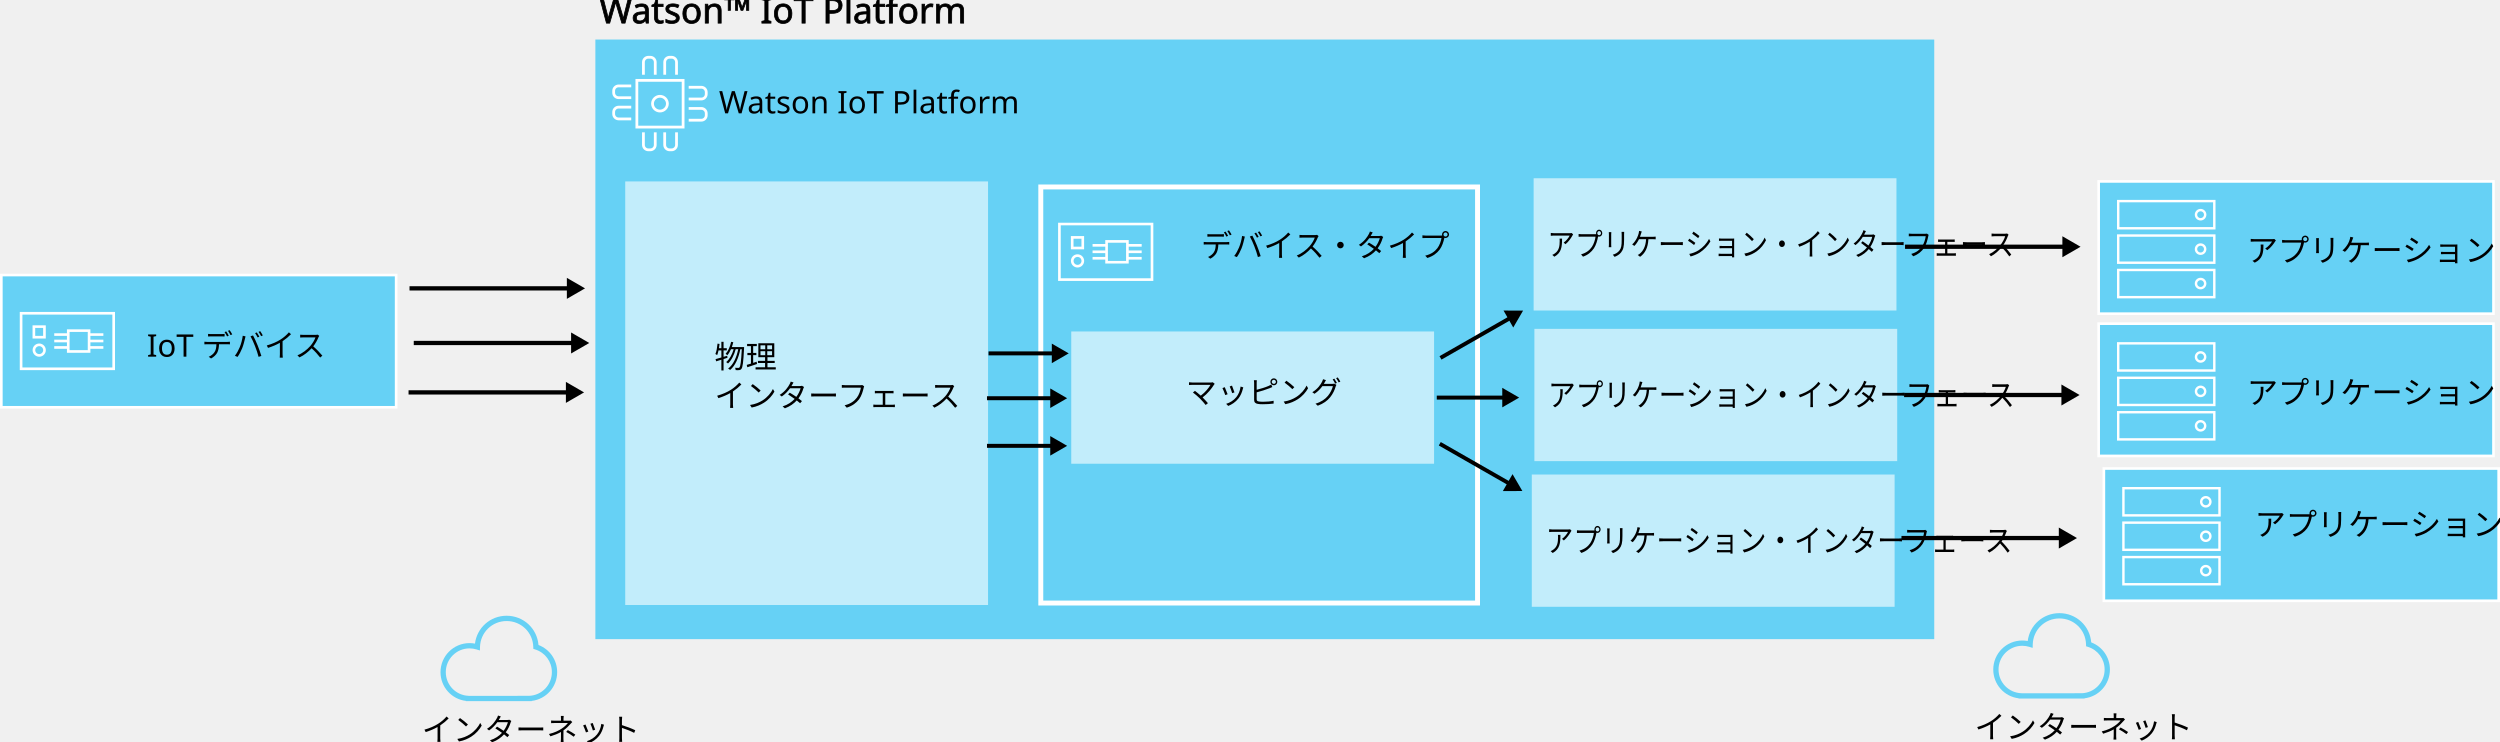
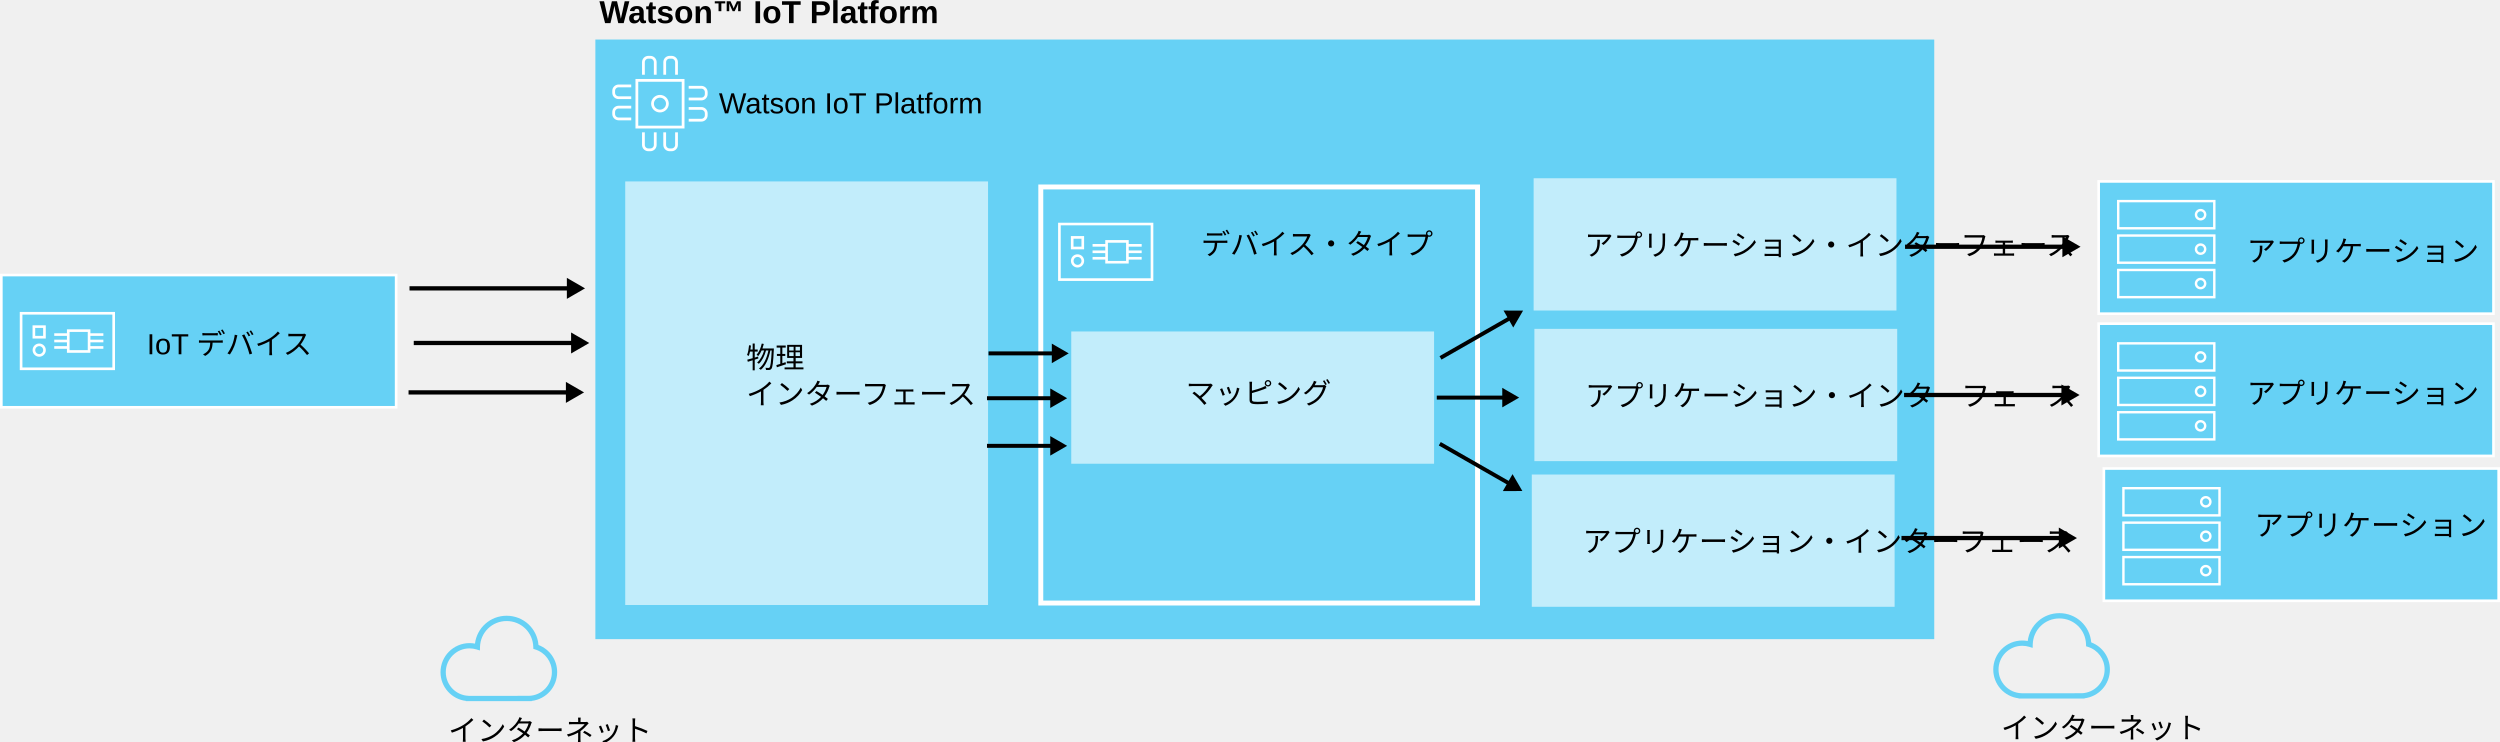
<svg xmlns="http://www.w3.org/2000/svg" id="svg4147" version="1.1" width="945.056" height="280.209" viewBox="0 0 945.056 280.209">
  <defs id="defs4151">
    <marker style="overflow:visible" id="TriangleInM-1-5" refX="0" refY="0" orient="auto">
      <path transform="scale(-0.4,-0.4)" style="fill-rule:evenodd;stroke:#000000;stroke-width:1pt" d="m 5.77,0 -8.65,5 0,-10 8.65,5 z" id="path21249-59-7" />
    </marker>
    <marker style="overflow:visible" id="TriangleOutM-3-4" refX="0" refY="0" orient="auto">
      <path transform="scale(0.4,0.4)" style="fill-rule:evenodd;stroke:#000000;stroke-width:1pt" d="m 5.77,0 -8.65,5 0,-10 8.65,5 z" id="path21258-13-6" />
    </marker>
    <marker style="overflow:visible" id="TriangleOutM-3-4-7" refX="0" refY="0" orient="auto">
      <path transform="scale(0.4,0.4)" style="fill-rule:evenodd;stroke:#000000;stroke-width:1pt" d="m 5.77,0 -8.65,5 0,-10 8.65,5 z" id="path21258-13-6-1" />
    </marker>
    <marker style="overflow:visible" id="TriangleOutM-3-4-7-3" refX="0" refY="0" orient="auto">
      <path transform="scale(0.4,0.4)" style="fill-rule:evenodd;stroke:#000000;stroke-width:1pt" d="m 5.77,0 -8.65,5 0,-10 8.65,5 z" id="path21258-13-6-1-9" />
    </marker>
    <marker style="overflow:visible" id="TriangleOutM-3-4-5" refX="0" refY="0" orient="auto">
      <path transform="scale(0.4,0.4)" style="fill-rule:evenodd;stroke:#000000;stroke-width:1pt" d="m 5.77,0 -8.65,5 0,-10 8.65,5 z" id="path21258-13-6-5" />
    </marker>
    <marker style="overflow:visible" id="TriangleOutM-3-4-5-5" refX="0" refY="0" orient="auto">
      <path transform="scale(0.4,0.4)" style="fill-rule:evenodd;stroke:#000000;stroke-width:1pt" d="m 5.77,0 -8.65,5 0,-10 8.65,5 z" id="path21258-13-6-5-0" />
    </marker>
    <marker style="overflow:visible" id="TriangleOutM-3-4-5-5-9" refX="0" refY="0" orient="auto">
      <path transform="scale(0.4,0.4)" style="fill-rule:evenodd;stroke:#000000;stroke-width:1pt" d="m 5.77,0 -8.65,5 0,-10 8.65,5 z" id="path21258-13-6-5-0-3" />
    </marker>
    <marker style="overflow:visible" id="TriangleOutM-3-4-5-5-9-6" refX="0" refY="0" orient="auto">
      <path transform="scale(0.4,0.4)" style="fill-rule:evenodd;stroke:#000000;stroke-width:1pt" d="m 5.77,0 -8.65,5 0,-10 8.65,5 z" id="path21258-13-6-5-0-3-4" />
    </marker>
    <marker style="overflow:visible" id="TriangleOutM-3-4-5-5-1" refX="0" refY="0" orient="auto">
      <path transform="scale(0.4,0.4)" style="fill-rule:evenodd;stroke:#000000;stroke-width:1pt" d="m 5.77,0 -8.65,5 0,-10 8.65,5 z" id="path21258-13-6-5-0-38" />
    </marker>
    <marker style="overflow:visible" id="TriangleOutM-3-4-5-5-9-6-1" refX="0" refY="0" orient="auto">
      <path transform="scale(0.4,0.4)" style="fill-rule:evenodd;stroke:#000000;stroke-width:1pt" d="m 5.77,0 -8.65,5 0,-10 8.65,5 z" id="path21258-13-6-5-0-3-4-4" />
    </marker>
    <marker style="overflow:visible" id="TriangleOutM-3-4-7-3-1" refX="0" refY="0" orient="auto">
      <path transform="scale(0.4,0.4)" style="fill-rule:evenodd;stroke:#000000;stroke-width:1pt" d="m 5.77,0 -8.65,5 0,-10 8.65,5 z" id="path21258-13-6-1-9-5" />
    </marker>
    <marker style="overflow:visible" id="TriangleOutM-3-4-7-6" refX="0" refY="0" orient="auto">
      <path transform="scale(0.4,0.4)" style="fill-rule:evenodd;stroke:#000000;stroke-width:1pt" d="m 5.77,0 -8.65,5 0,-10 8.65,5 z" id="path21258-13-6-1-6" />
    </marker>
    <marker style="overflow:visible" id="TriangleOutM-3-4-1" refX="0" refY="0" orient="auto">
      <path transform="scale(0.4,0.4)" style="fill-rule:evenodd;stroke:#000000;stroke-width:1pt" d="m 5.77,0 -8.65,5 0,-10 8.65,5 z" id="path21258-13-6-3" />
    </marker>
  </defs>
  <rect ry="0" rx="0" y="103.969" x="0.5" height="50" width="149.25" id="rect79371-1-6-6-9-8-7-3-5-1-2" style="fill:#66d1f5;fill-opacity:1;fill-rule:evenodd;stroke:#ffffff;stroke-width:1;stroke-miterlimit:4;stroke-dasharray:none;stroke-opacity:1" />
-   <text xml:space="preserve" style="font-style:normal;font-variant:normal;font-weight:normal;font-stretch:normal;line-height:0%;font-family:'MS UI Gothic';-inkscape-font-specification:'MS UI Gothic, Normal';text-align:start;letter-spacing:0px;word-spacing:0px;writing-mode:lr;text-anchor:start;fill:#000000;fill-opacity:1;stroke:none;font-size:11.786px;font-variant-ligatures:normal;font-variant-caps:normal;font-variant-numeric:normal;font-feature-settings:normal;" x="55.52" y="120.17" id="text18189-1">
-     <tspan id="tspan18191-0" x="55.52" y="120.17" style="font-size:11.786px;line-height:1.25;-inkscape-font-specification:'MS UI Gothic, Normal';font-family:'MS UI Gothic';font-weight:normal;font-style:normal;font-stretch:normal;font-variant:normal;text-anchor:start;text-align:start;writing-mode:lr;font-variant-ligatures:normal;font-variant-caps:normal;font-variant-numeric:normal;font-feature-settings:normal;"> </tspan>
-     <tspan x="55.52" y="134.84" id="tspan8202" style="font-size:11.786px;line-height:1.25;-inkscape-font-specification:'MS UI Gothic, Normal';font-family:'MS UI Gothic';font-weight:normal;font-style:normal;font-stretch:normal;font-variant:normal;text-anchor:start;text-align:start;writing-mode:lr;font-variant-ligatures:normal;font-variant-caps:normal;font-variant-numeric:normal;font-feature-settings:normal;">IoT デバイス</tspan>
-     <tspan x="55.52" y="148.59" id="tspan6878-8" style="font-size:11.786px;line-height:1.25;stroke:none;-inkscape-font-specification:'MS UI Gothic, Normal';font-family:'MS UI Gothic';font-weight:normal;font-style:normal;font-stretch:normal;font-variant:normal;text-anchor:start;text-align:start;writing-mode:lr;font-variant-ligatures:normal;font-variant-caps:normal;font-variant-numeric:normal;font-feature-settings:normal;"> </tspan>
-     <tspan x="55.52" y="162.34" id="tspan18193-4" style="font-size:11.786px;line-height:1.25;stroke:none;-inkscape-font-specification:'MS UI Gothic, Normal';font-family:'MS UI Gothic';font-weight:normal;font-style:normal;font-stretch:normal;font-variant:normal;text-anchor:start;text-align:start;writing-mode:lr;font-variant-ligatures:normal;font-variant-caps:normal;font-variant-numeric:normal;font-feature-settings:normal;"> </tspan>
+   <text xml:space="preserve" style="font-style:normal;font-variant:normal;font-weight:normal;font-stretch:normal;font-size:11px;line-height:125%;font-family:Arial;-inkscape-font-specification:Arial;text-align:start;letter-spacing:0px;word-spacing:0px;writing-mode:lr-tb;text-anchor:start;fill:#000000;fill-opacity:1;stroke:none" x="55.52" y="120.17" id="text18189-1">
+     <tspan id="tspan18191-0" x="55.52" y="120.17" />
+     <tspan x="55.52" y="133.92" id="tspan8202">IoT デバイス</tspan>
+     <tspan x="55.52" y="147.67" id="tspan6878-8" style="font-size:7.5px;stroke:none" />
+     <tspan x="55.52" y="161.42" id="tspan18193-4" style="font-size:7.5px;stroke:none" />
  </text>
-   <g id="g5278" transform="translate(2.973891,106.415)" style="">
+   <g id="g5278" transform="translate(2.973891,106.415)">
    <path id="path5280" d="M 40,12 35.33,12 9.67,12 5,12 5,33 9.67,33 35.34,33 40,33 40,12 Z m -9.22,8.06 5.32,0 m -5.32,2.44 5.32,0 m -5.32,2.44 5.32,0 m -18.57,-4.88 5.32,0 m -5.32,2.44 5.32,0 m -5.32,2.44 5.32,0 m -0.02,1.5 7.87,0 0,-7.87 -7.87,0 0,7.87 z m -10.98,-2.5 c 1.1,0 2,0.9 2,2 0,1.1 -0.9,2 -2,2 -1.1,0 -2,-0.9 -2,-2 0,-1.11 0.9,-2 2,-2 z m 1.98,-2.88 -4,0 0,-4 4,0 0,4 z" stroke-miterlimit="10" style="fill:none;stroke:#ffffff;stroke-miterlimit:10" />
  </g>
  <rect ry="0" rx="0" y="68.578" x="793.34" height="50" width="149.25" id="rect79371-1-6-6-9-8-7-3-5-1-2-7" style="fill:#66d1f5;fill-opacity:1;fill-rule:evenodd;stroke:#ffffff;stroke-width:1;stroke-miterlimit:4;stroke-dasharray:none;stroke-opacity:1" />
-   <text xml:space="preserve" style="font-style:normal;font-variant:normal;font-weight:normal;font-stretch:normal;line-height:0%;font-family:'MS UI Gothic';-inkscape-font-specification:'MS UI Gothic, Normal';text-align:start;letter-spacing:0px;word-spacing:0px;writing-mode:lr;text-anchor:start;fill:#000000;fill-opacity:1;stroke:none;font-size:11.786px;font-variant-ligatures:normal;font-variant-caps:normal;font-variant-numeric:normal;font-feature-settings:normal;" x="849.366" y="98.857" id="text18189-5-9">
-     <tspan x="849.366" y="98.857" id="tspan6913-6" style="font-size:11.786px;line-height:1.25;-inkscape-font-specification:'MS UI Gothic, Normal';font-family:'MS UI Gothic';font-weight:normal;font-style:normal;font-stretch:normal;font-variant:normal;text-anchor:start;text-align:start;writing-mode:lr;font-variant-ligatures:normal;font-variant-caps:normal;font-variant-numeric:normal;font-feature-settings:normal;">アプリケーション</tspan>
+   <text xml:space="preserve" style="font-style:normal;font-variant:normal;font-weight:normal;font-stretch:normal;font-size:11px;line-height:125%;font-family:Arial;-inkscape-font-specification:Arial;text-align:start;letter-spacing:0px;word-spacing:0px;writing-mode:lr-tb;text-anchor:start;fill:#000000;fill-opacity:1;stroke:none" x="849.366" y="98.857" id="text18189-5-9">
+     <tspan x="849.366" y="98.857" id="tspan6913-6">アプリケーション</tspan>
  </text>
  <g id="g5240-2-8" transform="matrix(0.09339234,0,0,0.09339234,795.5423,70.82867)" style="stroke-width:9.794;stroke-miterlimit:4;stroke-dasharray:none">
    <rect id="rect5222-4-5" height="110" width="388.9" stroke-miterlimit="10" y="55.6" x="55.6" style="fill:none;stroke:#ffffff;stroke-width:9.794;stroke-miterlimit:4;stroke-dasharray:none" />
    <rect id="rect5224-7-2" height="110" width="388.9" stroke-miterlimit="10" y="195" x="55.6" style="fill:none;stroke:#ffffff;stroke-width:9.794;stroke-miterlimit:4;stroke-dasharray:none" />
    <rect id="rect5226-6-7" height="110" width="388.9" stroke-miterlimit="10" y="334.4" x="55.6" style="fill:none;stroke:#ffffff;stroke-width:9.794;stroke-miterlimit:4;stroke-dasharray:none" />
    <circle id="circle5228-0-6" r="18.6" cy="110.6" cx="389" stroke-miterlimit="10" style="fill:none;stroke:#ffffff;stroke-width:9.794;stroke-miterlimit:4;stroke-dasharray:none" />
    <circle id="circle5230-5-6" r="18.6" cy="250" cx="389" stroke-miterlimit="10" style="fill:none;stroke:#ffffff;stroke-width:9.794;stroke-miterlimit:4;stroke-dasharray:none" />
    <circle id="circle5232-6-1" r="18.6" cy="389.4" cx="389" stroke-miterlimit="10" style="fill:none;stroke:#ffffff;stroke-width:9.794;stroke-miterlimit:4;stroke-dasharray:none" />
  </g>
  <rect ry="0" rx="0" y="122.352" x="793.34" height="50" width="149.25" id="rect79371-1-6-6-9-8-7-3-5-1-2-7-8" style="fill:#66d1f5;fill-opacity:1;fill-rule:evenodd;stroke:#ffffff;stroke-width:1;stroke-miterlimit:4;stroke-dasharray:none;stroke-opacity:1" />
-   <text xml:space="preserve" style="font-style:normal;font-variant:normal;font-weight:normal;font-stretch:normal;line-height:0%;font-family:'MS UI Gothic';-inkscape-font-specification:'MS UI Gothic, Normal';text-align:start;letter-spacing:0px;word-spacing:0px;writing-mode:lr;text-anchor:start;fill:#000000;fill-opacity:1;stroke:none;font-size:11.786px;font-variant-ligatures:normal;font-variant-caps:normal;font-variant-numeric:normal;font-feature-settings:normal;" x="849.366" y="152.631" id="text18189-5-9-9">
-     <tspan x="849.366" y="152.631" id="tspan6913-6-9" style="font-size:11.786px;line-height:1.25;-inkscape-font-specification:'MS UI Gothic, Normal';font-family:'MS UI Gothic';font-weight:normal;font-style:normal;font-stretch:normal;font-variant:normal;text-anchor:start;text-align:start;writing-mode:lr;font-variant-ligatures:normal;font-variant-caps:normal;font-variant-numeric:normal;font-feature-settings:normal;">アプリケーション</tspan>
+   <text xml:space="preserve" style="font-style:normal;font-variant:normal;font-weight:normal;font-stretch:normal;font-size:11px;line-height:125%;font-family:Arial;-inkscape-font-specification:Arial;text-align:start;letter-spacing:0px;word-spacing:0px;writing-mode:lr-tb;text-anchor:start;fill:#000000;fill-opacity:1;stroke:none" x="849.366" y="152.631" id="text18189-5-9-9">
+     <tspan x="849.366" y="152.631" id="tspan6913-6-9">アプリケーション</tspan>
  </text>
  <g id="g5240-2-8-8" transform="matrix(0.09339234,0,0,0.09339234,795.5422,124.6024)" style="stroke-width:9.794;stroke-miterlimit:4;stroke-dasharray:none">
    <rect id="rect5222-4-5-1" height="110" width="388.9" stroke-miterlimit="10" y="55.6" x="55.6" style="fill:none;stroke:#ffffff;stroke-width:9.794;stroke-miterlimit:4;stroke-dasharray:none" />
    <rect id="rect5224-7-2-6" height="110" width="388.9" stroke-miterlimit="10" y="195" x="55.6" style="fill:none;stroke:#ffffff;stroke-width:9.794;stroke-miterlimit:4;stroke-dasharray:none" />
    <rect id="rect5226-6-7-8" height="110" width="388.9" stroke-miterlimit="10" y="334.4" x="55.6" style="fill:none;stroke:#ffffff;stroke-width:9.794;stroke-miterlimit:4;stroke-dasharray:none" />
    <circle id="circle5228-0-6-3" r="18.6" cy="110.6" cx="389" stroke-miterlimit="10" style="fill:none;stroke:#ffffff;stroke-width:9.794;stroke-miterlimit:4;stroke-dasharray:none" />
    <circle id="circle5230-5-6-2" r="18.6" cy="250" cx="389" stroke-miterlimit="10" style="fill:none;stroke:#ffffff;stroke-width:9.794;stroke-miterlimit:4;stroke-dasharray:none" />
    <circle id="circle5232-6-1-2" r="18.6" cy="389.4" cx="389" stroke-miterlimit="10" style="fill:none;stroke:#ffffff;stroke-width:9.794;stroke-miterlimit:4;stroke-dasharray:none" />
  </g>
  <rect ry="0" rx="0" y="177.109" x="795.306" height="50" width="149.25" id="rect79371-1-6-6-9-8-7-3-5-1-2-7-8-6" style="fill:#66d1f5;fill-opacity:1;fill-rule:evenodd;stroke:#ffffff;stroke-width:1;stroke-miterlimit:4;stroke-dasharray:none;stroke-opacity:1" />
-   <text xml:space="preserve" style="font-style:normal;font-variant:normal;font-weight:normal;font-stretch:normal;line-height:0%;font-family:'MS UI Gothic';-inkscape-font-specification:'MS UI Gothic, Normal';text-align:start;letter-spacing:0px;word-spacing:0px;writing-mode:lr;text-anchor:start;fill:#000000;fill-opacity:1;stroke:none;font-size:11.786px;font-variant-ligatures:normal;font-variant-caps:normal;font-variant-numeric:normal;font-feature-settings:normal;" x="852.316" y="202.472" id="text18189-5-9-9-2">
-     <tspan x="852.316" y="202.472" id="tspan6913-6-9-9" style="font-size:11.786px;line-height:1.25;-inkscape-font-specification:'MS UI Gothic, Normal';font-family:'MS UI Gothic';font-weight:normal;font-style:normal;font-stretch:normal;font-variant:normal;text-anchor:start;text-align:start;writing-mode:lr;font-variant-ligatures:normal;font-variant-caps:normal;font-variant-numeric:normal;font-feature-settings:normal;">アプリケーション</tspan>
+   <text xml:space="preserve" style="font-style:normal;font-variant:normal;font-weight:normal;font-stretch:normal;font-size:11px;line-height:125%;font-family:Arial;-inkscape-font-specification:Arial;text-align:start;letter-spacing:0px;word-spacing:0px;writing-mode:lr-tb;text-anchor:start;fill:#000000;fill-opacity:1;stroke:none" x="852.316" y="202.472" id="text18189-5-9-9-2">
+     <tspan x="852.316" y="202.472" id="tspan6913-6-9-9">アプリケーション</tspan>
  </text>
  <g id="g5240-2-8-8-7" transform="matrix(0.09339234,0,0,0.09339234,797.5087,179.3593)" style="stroke-width:9.794;stroke-miterlimit:4;stroke-dasharray:none">
    <rect id="rect5222-4-5-1-1" height="110" width="388.9" stroke-miterlimit="10" y="55.6" x="55.6" style="fill:none;stroke:#ffffff;stroke-width:9.794;stroke-miterlimit:4;stroke-dasharray:none" />
    <rect id="rect5224-7-2-6-2" height="110" width="388.9" stroke-miterlimit="10" y="195" x="55.6" style="fill:none;stroke:#ffffff;stroke-width:9.794;stroke-miterlimit:4;stroke-dasharray:none" />
    <rect id="rect5226-6-7-8-5" height="110" width="388.9" stroke-miterlimit="10" y="334.4" x="55.6" style="fill:none;stroke:#ffffff;stroke-width:9.794;stroke-miterlimit:4;stroke-dasharray:none" />
    <circle id="circle5228-0-6-3-0" r="18.6" cy="110.6" cx="389" stroke-miterlimit="10" style="fill:none;stroke:#ffffff;stroke-width:9.794;stroke-miterlimit:4;stroke-dasharray:none" />
    <circle id="circle5230-5-6-2-8" r="18.6" cy="250" cx="389" stroke-miterlimit="10" style="fill:none;stroke:#ffffff;stroke-width:9.794;stroke-miterlimit:4;stroke-dasharray:none" />
    <circle id="circle5232-6-1-2-3" r="18.6" cy="389.4" cx="389" stroke-miterlimit="10" style="fill:none;stroke:#ffffff;stroke-width:9.794;stroke-miterlimit:4;stroke-dasharray:none" />
  </g>
  <rect ry="0" rx="0" y="14.945" x="225.061" height="226.665" width="506.129" id="rect79371-1-6-6-9-8-7-3-5-1-8-2-9" style="fill:#66d1f5;fill-opacity:1;fill-rule:evenodd;stroke:none" />
-   <text style="font-style:normal;font-variant:normal;font-weight:normal;font-stretch:normal;font-size:11.786px;line-height:0%;font-family:'MS UI Gothic';-inkscape-font-specification:'MS UI Gothic, Normal';text-align:start;writing-mode:lr;text-anchor:start;fill:#000000;fill-opacity:1;font-variant-ligatures:normal;font-variant-caps:normal;font-variant-numeric:normal;font-feature-settings:normal;" id="text44191" font-size="11" x="271.767" y="42.852">Watson IoT Platform</text>
+   <text style="font-style:normal;font-variant:normal;font-weight:normal;font-stretch:normal;font-size:11px;line-height:125%;font-family:Arial;-inkscape-font-specification:Arial;text-align:start;writing-mode:lr-tb;text-anchor:start;fill:#000000;fill-opacity:1" id="text44191" font-size="11" x="271.767" y="42.852">Watson IoT Platform</text>
  <rect ry="0" rx="0" y="67.384" x="579.75" height="50" width="137.153" id="rect79371-1-6-6-9-8-7-3-5-2-2" style="fill:#c2edfb;fill-opacity:1;fill-rule:evenodd;stroke:none" />
-   <text id="text44235-7" y="91.01" x="620.94" style="font-style:normal;font-variant:normal;font-weight:normal;font-stretch:normal;font-size:11.102px;line-height:0%;font-family:'MS UI Gothic';-inkscape-font-specification:'MS UI Gothic, Normal';font-variant-ligatures:normal;font-variant-caps:normal;font-variant-numeric:normal;font-feature-settings:normal;text-align:start;letter-spacing:0px;word-spacing:0px;writing-mode:lr-tb;text-anchor:start;fill:#000000;fill-opacity:1;stroke:none;stroke-width:0.942" xml:space="preserve" transform="scale(0.9420087,1.061561)">
-     <tspan y="91.01" x="620.94" id="tspan4781" style="font-style:normal;font-variant:normal;font-weight:normal;font-stretch:normal;font-size:11.102px;line-height:1.25;font-family:'MS UI Gothic';-inkscape-font-specification:'MS UI Gothic, Normal';font-variant-ligatures:normal;font-variant-caps:normal;font-variant-numeric:normal;font-feature-settings:normal;text-align:start;writing-mode:lr-tb;text-anchor:start;stroke-width:0.942">アプリケーション・インターフェース</tspan>
+   <text id="text44235-7" y="96.613" x="598.943" style="font-style:normal;font-variant:normal;font-weight:normal;font-stretch:normal;font-size:11px;line-height:125%;font-family:Arial;-inkscape-font-specification:Arial;text-align:start;letter-spacing:0px;word-spacing:0px;writing-mode:lr-tb;text-anchor:start;fill:#000000;fill-opacity:1;stroke:none" xml:space="preserve">
+     <tspan y="96.613" x="598.943" id="tspan4781">アプリケーション・インターフェース</tspan>
  </text>
-   <text xml:space="preserve" style="font-style:normal;font-variant:normal;font-weight:normal;font-stretch:normal;line-height:0%;font-family:'MS UI Gothic';-inkscape-font-specification:'MS UI Gothic, Normal';text-align:start;letter-spacing:0px;word-spacing:0px;writing-mode:lr;text-anchor:start;fill:#000000;fill-opacity:1;stroke:#000000;font-size:13.333px;font-variant-ligatures:normal;font-variant-caps:normal;font-variant-numeric:normal;font-feature-settings:normal;stroke-opacity:1;stroke-width:0.3;stroke-miterlimit:4;stroke-dasharray:none" x="226.587" y="8.736" id="text266398">
-     <tspan id="tspan266400" x="226.587" y="8.736" style="font-size:13.333px;line-height:1.25;-inkscape-font-specification:'MS UI Gothic, Normal';font-family:'MS UI Gothic';font-weight:normal;font-style:normal;font-stretch:normal;font-variant:normal;text-anchor:start;text-align:start;writing-mode:lr;font-variant-ligatures:normal;font-variant-caps:normal;font-variant-numeric:normal;font-feature-settings:normal;stroke:#000000;stroke-opacity:1;stroke-width:0.3;stroke-miterlimit:4;stroke-dasharray:none">Watson™ IoT Platform</tspan>
-     <tspan x="226.587" y="23.736" id="tspan266402" style="font-size:13.333px;line-height:1.25;-inkscape-font-specification:'MS UI Gothic, Normal';font-family:'MS UI Gothic';font-weight:normal;font-style:normal;font-stretch:normal;font-variant:normal;text-anchor:start;text-align:start;writing-mode:lr;font-variant-ligatures:normal;font-variant-caps:normal;font-variant-numeric:normal;font-feature-settings:normal;stroke:#000000;stroke-opacity:1;stroke-width:0.3;stroke-miterlimit:4;stroke-dasharray:none"> </tspan>
+   <text xml:space="preserve" style="font-style:normal;font-variant:normal;font-weight:bold;font-stretch:normal;font-size:12px;line-height:125%;font-family:Arial;-inkscape-font-specification:'Arial Bold';text-align:start;letter-spacing:0px;word-spacing:0px;writing-mode:lr-tb;text-anchor:start;fill:#000000;fill-opacity:1;stroke:none" x="226.587" y="8.736" id="text266398">
+     <tspan id="tspan266400" x="226.587" y="8.736">Watson™ IoT Platform</tspan>
+     <tspan x="226.587" y="23.736" id="tspan266402" />
  </text>
  <rect ry="0" rx="0" y="68.584" x="236.348" height="160.119" width="137.153" id="rect79371-1-6-6-9-8-7-3-5-2-2-3" style="fill:#c2edfb;fill-opacity:1;fill-rule:evenodd;stroke:none" />
-   <g id="Page-1_1_" transform="translate(226.9787,16.64082)" style="">
-     <g transform="translate(-278,-377)" id="Artboard-1-Longer_1_" style="">
-       <g transform="translate(279,378)" id="Page-1_2_" style="">
-         <g id="IOt-Icon" style="">
+   <g id="Page-1_1_" transform="translate(226.9787,16.64082)">
+     <g transform="translate(-278,-377)" id="Artboard-1-Longer_1_">
+       <g transform="translate(279,378)" id="Page-1_2_">
+         <g id="IOt-Icon">
          <path d="m 30.25,30.4 -17.48,0 0,-17.66 17.48,0 0,17.66 z" id="Stroke-1_1_" style="fill:none;stroke:#ffffff;stroke-width:1.05" />
-           <g id="Group-20" style="">
+           <g id="Group-20">
            <path d="m 24.31,21.55 c 0,-1.54 -1.26,-2.79 -2.81,-2.79 -1.55,0 -2.81,1.25 -2.81,2.79 0,1.54 1.26,2.79 2.81,2.79 1.55,-0.01 2.81,-1.25 2.81,-2.79 l 0,0 z" id="Stroke-2" style="fill:none;stroke:#ffffff;stroke-width:1.05;stroke-linecap:round;stroke-linejoin:round" />
            <path d="m 10.64,19.29 -4.77,0 C 4.84,19.29 4,18.46 4,17.43 L 4,16.7 c 0,-1.03 0.84,-1.86 1.87,-1.86 l 4.77,0" id="Stroke-4" style="fill:none;stroke:#ffffff;stroke-width:1.05;stroke-linejoin:round" />
            <path d="m 10.64,27.31 -4.77,0 C 4.84,27.31 4,26.47 4,25.45 l 0,-0.73 c 0,-1.03 0.84,-1.86 1.87,-1.86 l 4.77,0" id="Stroke-6" style="fill:none;stroke:#ffffff;stroke-width:1.05;stroke-linejoin:round" />
            <path d="m 32.36,23.35 4.77,0 c 1.03,0 1.87,0.83 1.87,1.86 l 0,0.73 c 0,1.03 -0.84,1.86 -1.87,1.86 l -4.77,0" id="Stroke-8" style="fill:none;stroke:#ffffff;stroke-width:1.05;stroke-linejoin:round" />
            <path d="m 32.36,15.34 4.77,0 c 1.03,0 1.87,0.83 1.87,1.86 l 0,0.73 c 0,1.03 -0.84,1.86 -1.87,1.86 l -4.77,0" id="Stroke-10" style="fill:none;stroke:#ffffff;stroke-width:1.05;stroke-linejoin:round" />
            <path d="m 19.72,32.39 0,4.75 c 0,1.03 -0.84,1.86 -1.87,1.86 l -0.73,0 c -1.03,0 -1.87,-0.83 -1.87,-1.86 l 0,-4.75" id="Stroke-12" style="fill:none;stroke:#ffffff;stroke-width:1.05;stroke-linejoin:round" />
            <path d="m 27.76,32.39 0,4.75 c 0,1.03 -0.84,1.86 -1.87,1.86 l -0.73,0 c -1.03,0 -1.87,-0.83 -1.87,-1.86 l 0,-4.75" id="Stroke-14" style="fill:none;stroke:#ffffff;stroke-width:1.05;stroke-linejoin:round" />
            <path d="m 23.3,10.61 0,-4.75 C 23.3,4.83 24.13,4 25.16,4 l 0.73,0 c 1.03,0 1.87,0.83 1.87,1.86 l 0,4.75" id="Stroke-16" style="fill:none;stroke:#ffffff;stroke-width:1.05;stroke-linejoin:round" />
            <path d="m 15.25,10.61 0,-4.75 C 15.25,4.83 16.09,4 17.12,4 l 0.73,0 c 1.03,0 1.87,0.83 1.87,1.86 l 0,4.75" id="Stroke-18" style="fill:none;stroke:#ffffff;stroke-width:1.05;stroke-linejoin:round" />
          </g>
        </g>
      </g>
    </g>
  </g>
-   <text id="text44235-7-0" y="139.108" x="270.087" style="font-style:normal;font-variant:normal;font-weight:normal;font-stretch:normal;font-size:11.786px;line-height:0%;font-family:'MS UI Gothic';-inkscape-font-specification:'MS UI Gothic, Normal';font-variant-ligatures:normal;font-variant-caps:normal;font-variant-numeric:normal;font-feature-settings:normal;text-align:start;letter-spacing:0px;word-spacing:0px;writing-mode:lr-tb;text-anchor:start;fill:#000000;fill-opacity:1;stroke:none" xml:space="preserve">
-     <tspan y="139.108" x="270.087" id="tspan6445-3-0" style="font-style:normal;font-variant:normal;font-weight:normal;font-stretch:normal;font-size:11.786px;line-height:1.25;font-family:'MS UI Gothic';-inkscape-font-specification:'MS UI Gothic, Normal';font-variant-ligatures:normal;font-variant-caps:normal;font-variant-numeric:normal;font-feature-settings:normal;text-align:start;writing-mode:lr-tb;text-anchor:start">物理</tspan>
-     <tspan y="153.84" x="270.087" id="tspan6198" style="font-style:normal;font-variant:normal;font-weight:normal;font-stretch:normal;font-size:11.786px;line-height:1.25;font-family:'MS UI Gothic';-inkscape-font-specification:'MS UI Gothic, Normal';font-variant-ligatures:normal;font-variant-caps:normal;font-variant-numeric:normal;font-feature-settings:normal;text-align:start;writing-mode:lr-tb;text-anchor:start">インターフェース</tspan>
+   <text id="text44235-7-0" y="139.108" x="282.087" style="font-style:normal;font-variant:normal;font-weight:normal;font-stretch:normal;font-size:11px;line-height:125%;font-family:Arial;-inkscape-font-specification:Arial;text-align:start;letter-spacing:0px;word-spacing:0px;writing-mode:lr-tb;text-anchor:start;fill:#000000;fill-opacity:1;stroke:none" xml:space="preserve">
+     <tspan y="139.108" x="282.087" id="tspan6445-3-0">物理</tspan>
+     <tspan y="152.858" x="282.087" id="tspan6198">インターフェース</tspan>
  </text>
  <rect ry="0" rx="0" y="124.318" x="580.033" height="50" width="137.153" id="rect79371-1-6-6-9-8-7-3-5-2-2-5" style="fill:#c2edfb;fill-opacity:1;fill-rule:evenodd;stroke:none" />
-   <text id="text44235-7-4" y="144.643" x="621.207" style="font-style:normal;font-variant:normal;font-weight:normal;font-stretch:normal;font-size:11.102px;line-height:0%;font-family:'MS UI Gothic';-inkscape-font-specification:'MS UI Gothic, Normal';font-variant-ligatures:normal;font-variant-caps:normal;font-variant-numeric:normal;font-feature-settings:normal;text-align:start;letter-spacing:0px;word-spacing:0px;writing-mode:lr-tb;text-anchor:start;fill:#000000;fill-opacity:1;stroke:none;stroke-width:0.942" xml:space="preserve" transform="scale(0.9420087,1.061561)">
-     <tspan y="144.643" x="621.207" id="tspan4781-9" style="font-style:normal;font-variant:normal;font-weight:normal;font-stretch:normal;font-size:11.102px;line-height:1.25;font-family:'MS UI Gothic';-inkscape-font-specification:'MS UI Gothic, Normal';font-variant-ligatures:normal;font-variant-caps:normal;font-variant-numeric:normal;font-feature-settings:normal;text-align:start;writing-mode:lr-tb;text-anchor:start;stroke-width:0.942">アプリケーション・インターフェース</tspan>
+   <text id="text44235-7-4" y="153.548" x="599.226" style="font-style:normal;font-variant:normal;font-weight:normal;font-stretch:normal;font-size:11px;line-height:125%;font-family:Arial;-inkscape-font-specification:Arial;text-align:start;letter-spacing:0px;word-spacing:0px;writing-mode:lr-tb;text-anchor:start;fill:#000000;fill-opacity:1;stroke:none" xml:space="preserve">
+     <tspan y="153.548" x="599.226" id="tspan4781-9">アプリケーション・インターフェース</tspan>
  </text>
  <rect ry="0" rx="0" y="179.378" x="579.05" height="50" width="137.153" id="rect79371-1-6-6-9-8-7-3-5-2-2-7" style="fill:#c2edfb;fill-opacity:1;fill-rule:evenodd;stroke:none" />
-   <text id="text44235-7-7" y="196.51" x="620.281" style="font-style:normal;font-variant:normal;font-weight:normal;font-stretch:normal;font-size:11.102px;line-height:0%;font-family:'MS UI Gothic';-inkscape-font-specification:'MS UI Gothic, Normal';font-variant-ligatures:normal;font-variant-caps:normal;font-variant-numeric:normal;font-feature-settings:normal;text-align:start;letter-spacing:0px;word-spacing:0px;writing-mode:lr-tb;text-anchor:start;fill:#000000;fill-opacity:1;stroke:none;stroke-width:0.942" xml:space="preserve" transform="scale(0.9420087,1.061561)">
-     <tspan y="196.51" x="620.281" id="tspan4781-98" style="font-style:normal;font-variant:normal;font-weight:normal;font-stretch:normal;font-size:11.102px;line-height:1.25;font-family:'MS UI Gothic';-inkscape-font-specification:'MS UI Gothic, Normal';font-variant-ligatures:normal;font-variant-caps:normal;font-variant-numeric:normal;font-feature-settings:normal;text-align:start;writing-mode:lr-tb;text-anchor:start;stroke-width:0.942">アプリケーション・インターフェース</tspan>
+   <text id="text44235-7-7" y="208.607" x="598.243" style="font-style:normal;font-variant:normal;font-weight:normal;font-stretch:normal;font-size:11px;line-height:125%;font-family:Arial;-inkscape-font-specification:Arial;text-align:start;letter-spacing:0px;word-spacing:0px;writing-mode:lr-tb;text-anchor:start;fill:#000000;fill-opacity:1;stroke:none" xml:space="preserve">
+     <tspan y="208.607" x="598.243" id="tspan4781-98">アプリケーション・インターフェース</tspan>
  </text>
  <rect ry="0" rx="0" y="70.675" x="393.441" height="157.287" width="165.099" id="rect79371-1-6-6-9-8-7-3-5-1-2-6" style="fill:#66d1f5;fill-opacity:1;fill-rule:evenodd;stroke:#ffffff;stroke-width:1.865;stroke-miterlimit:4;stroke-dasharray:none;stroke-opacity:1" />
-   <text xml:space="preserve" style="font-style:normal;font-variant:normal;font-weight:normal;font-stretch:normal;line-height:0%;font-family:'MS UI Gothic';-inkscape-font-specification:'MS UI Gothic, Normal';text-align:start;letter-spacing:0px;word-spacing:0px;writing-mode:lr;text-anchor:start;fill:#000000;fill-opacity:1;stroke:none;font-size:11.786px;font-variant-ligatures:normal;font-variant-caps:normal;font-variant-numeric:normal;font-feature-settings:normal;" x="454.029" y="82.443" id="text18189-1-0">
-     <tspan id="tspan18191-0-0" x="454.029" y="82.443" style="font-size:11.786px;line-height:1.25;-inkscape-font-specification:'MS UI Gothic, Normal';font-family:'MS UI Gothic';font-weight:normal;font-style:normal;font-stretch:normal;font-variant:normal;text-anchor:start;text-align:start;writing-mode:lr;font-variant-ligatures:normal;font-variant-caps:normal;font-variant-numeric:normal;font-feature-settings:normal;"> </tspan>
-     <tspan x="454.029" y="97.113" id="tspan8202-5" style="font-size:11.786px;line-height:1.25;-inkscape-font-specification:'MS UI Gothic, Normal';font-family:'MS UI Gothic';font-weight:normal;font-style:normal;font-stretch:normal;font-variant:normal;text-anchor:start;text-align:start;writing-mode:lr;font-variant-ligatures:normal;font-variant-caps:normal;font-variant-numeric:normal;font-feature-settings:normal;">デバイス・タイプ  </tspan>
-     <tspan x="454.029" y="110.863" id="tspan6878-8-8" style="font-size:11.786px;line-height:1.25;stroke:none;-inkscape-font-specification:'MS UI Gothic, Normal';font-family:'MS UI Gothic';font-weight:normal;font-style:normal;font-stretch:normal;font-variant:normal;text-anchor:start;text-align:start;writing-mode:lr;font-variant-ligatures:normal;font-variant-caps:normal;font-variant-numeric:normal;font-feature-settings:normal;"> </tspan>
-     <tspan x="454.029" y="124.613" id="tspan18193-4-8" style="font-size:11.786px;line-height:1.25;stroke:none;-inkscape-font-specification:'MS UI Gothic, Normal';font-family:'MS UI Gothic';font-weight:normal;font-style:normal;font-stretch:normal;font-variant:normal;text-anchor:start;text-align:start;writing-mode:lr;font-variant-ligatures:normal;font-variant-caps:normal;font-variant-numeric:normal;font-feature-settings:normal;"> </tspan>
+   <text xml:space="preserve" style="font-style:normal;font-variant:normal;font-weight:normal;font-stretch:normal;font-size:11px;line-height:125%;font-family:Arial;-inkscape-font-specification:Arial;text-align:start;letter-spacing:0px;word-spacing:0px;writing-mode:lr-tb;text-anchor:start;fill:#000000;fill-opacity:1;stroke:none" x="454.029" y="82.443" id="text18189-1-0">
+     <tspan id="tspan18191-0-0" x="454.029" y="82.443" />
+     <tspan x="454.029" y="96.193" id="tspan8202-5">デバイス・タイプ
+   </tspan>
+     <tspan x="454.029" y="109.943" id="tspan6878-8-8" style="font-size:7.5px;stroke:none" />
+     <tspan x="454.029" y="123.693" id="tspan18193-4-8" style="font-size:7.5px;stroke:none" />
  </text>
-   <g id="g5278-5" transform="translate(395.4826,72.68784)" style="">
+   <g id="g5278-5" transform="translate(395.4826,72.68784)">
    <path id="path5280-9" d="M 40,12 35.33,12 9.67,12 5,12 5,33 9.67,33 35.34,33 40,33 40,12 Z m -9.22,8.06 5.32,0 m -5.32,2.44 5.32,0 m -5.32,2.44 5.32,0 m -18.57,-4.88 5.32,0 m -5.32,2.44 5.32,0 m -5.32,2.44 5.32,0 m -0.02,1.5 7.87,0 0,-7.87 -7.87,0 0,7.87 z m -10.98,-2.5 c 1.1,0 2,0.9 2,2 0,1.1 -0.9,2 -2,2 -1.1,0 -2,-0.9 -2,-2 0,-1.11 0.9,-2 2,-2 z m 1.98,-2.88 -4,0 0,-4 4,0 0,4 z" stroke-miterlimit="10" style="fill:none;stroke:#ffffff;stroke-miterlimit:10" />
  </g>
  <rect ry="0" rx="0" y="125.301" x="404.956" height="50" width="137.153" id="rect79371-1-6-6-9-8-7-3-5-2-2-5-0" style="fill:#c2edfb;fill-opacity:1;fill-rule:evenodd;stroke:none" />
-   <text id="text44235-7-4-0" y="152.564" x="448.249" style="font-style:normal;font-variant:normal;font-weight:normal;font-stretch:normal;line-height:0%;font-family:'MS UI Gothic';-inkscape-font-specification:'MS UI Gothic, Normal';text-align:start;letter-spacing:0px;word-spacing:0px;writing-mode:lr;text-anchor:start;fill:#000000;fill-opacity:1;stroke:none;font-size:11.786px;font-variant-ligatures:normal;font-variant-caps:normal;font-variant-numeric:normal;font-feature-settings:normal;" xml:space="preserve">
-     <tspan y="152.564" x="448.249" id="tspan4781-9-1" style="font-size:11.786px;line-height:1.25;-inkscape-font-specification:'MS UI Gothic, Normal';font-family:'MS UI Gothic';font-weight:normal;font-style:normal;font-stretch:normal;font-variant:normal;text-anchor:start;text-align:start;writing-mode:lr;font-variant-ligatures:normal;font-variant-caps:normal;font-variant-numeric:normal;font-feature-settings:normal;">マッピング</tspan>
+   <text id="text44235-7-4-0" y="152.564" x="448.249" style="font-style:normal;font-variant:normal;font-weight:normal;font-stretch:normal;font-size:11px;line-height:125%;font-family:Arial;-inkscape-font-specification:Arial;text-align:start;letter-spacing:0px;word-spacing:0px;writing-mode:lr-tb;text-anchor:start;fill:#000000;fill-opacity:1;stroke:none" xml:space="preserve">
+     <tspan y="152.564" x="448.249" id="tspan4781-9-1">マッピング</tspan>
  </text>
-   <text y="280.08" x="159.438" font-size="11" id="text66184" style="font-style:normal;font-variant:normal;font-weight:normal;font-stretch:normal;font-size:11.786px;line-height:0%;font-family:'MS UI Gothic';-inkscape-font-specification:'MS UI Gothic, Normal';font-variant-ligatures:normal;font-variant-caps:normal;font-variant-numeric:normal;font-feature-settings:normal;text-align:start;writing-mode:lr-tb;text-anchor:start;fill:#000000;fill-opacity:1">インターネット</text>
+   <text y="280.08" x="169.438" font-size="11" id="text66184" style="font-style:normal;font-variant:normal;font-weight:normal;font-stretch:normal;font-size:11px;line-height:125%;font-family:Arial;-inkscape-font-specification:Arial;text-align:start;writing-mode:lr-tb;text-anchor:start;fill:#000000;fill-opacity:1">インターネット</text>
  <path id="path13593" d="m 200.019,265.049 -23.895,0 0,-0.088 c -5.456,-0.671 -9.602,-5.278 -9.602,-10.884 0,-6.049 4.921,-10.971 10.971,-10.971 0.693,0 1.38,0.064 2.054,0.192 0.752,-5.997 5.797,-10.532 11.979,-10.532 6.361,0 11.518,4.802 12.033,11.056 4.252,1.613 7.063,5.65 7.063,10.255 0,5.605 -4.146,10.213 -9.602,10.884 l 0,0.077 -1.001,0.011 z m -22.581,-2 22.544,-0.01 c 4.844,-0.176 8.638,-4.112 8.638,-8.962 0,-3.959 -2.54,-7.404 -6.32,-8.573 l -0.686,-0.212 -0.019,-0.717 c -0.144,-5.5 -4.568,-9.809 -10.071,-9.809 -5.505,0 -9.929,4.311 -10.072,9.813 l -0.034,1.321 -1.262,-0.393 c -0.858,-0.267 -1.754,-0.402 -2.665,-0.402 -4.946,0 -8.971,4.024 -8.971,8.971 0,4.85 3.794,8.786 8.638,8.962 l 0.28,0.011 z" style="fill:#66d1f5;fill-opacity:1" />
-   <text y="279.097" x="746.409" font-size="11" id="text66184-5" style="font-style:normal;font-variant:normal;font-weight:normal;font-stretch:normal;font-size:11.786px;line-height:0%;font-family:'MS UI Gothic';-inkscape-font-specification:'MS UI Gothic, Normal';font-variant-ligatures:normal;font-variant-caps:normal;font-variant-numeric:normal;font-feature-settings:normal;text-align:start;writing-mode:lr-tb;text-anchor:start;fill:#000000;fill-opacity:1">インターネット</text>
+   <text y="279.097" x="756.409" font-size="11" id="text66184-5" style="font-style:normal;font-variant:normal;font-weight:normal;font-stretch:normal;font-size:11px;line-height:125%;font-family:Arial;-inkscape-font-specification:Arial;text-align:start;writing-mode:lr-tb;text-anchor:start;fill:#000000;fill-opacity:1">インターネット</text>
  <path id="path13593-0" d="m 786.991,264.066 -23.895,0 0,-0.088 c -5.456,-0.671 -9.602,-5.278 -9.602,-10.884 0,-6.049 4.921,-10.971 10.971,-10.971 0.693,0 1.38,0.064 2.054,0.192 0.752,-5.997 5.797,-10.532 11.979,-10.532 6.361,0 11.518,4.802 12.033,11.056 4.252,1.613 7.063,5.65 7.063,10.255 0,5.605 -4.146,10.213 -9.602,10.884 l 0,0.077 -1.001,0.011 z m -22.581,-2 22.544,-0.01 c 4.844,-0.176 8.638,-4.112 8.638,-8.962 0,-3.959 -2.54,-7.404 -6.32,-8.573 l -0.686,-0.212 -0.019,-0.717 c -0.144,-5.5 -4.568,-9.809 -10.071,-9.809 -5.505,0 -9.929,4.311 -10.072,9.813 l -0.034,1.321 -1.262,-0.393 c -0.858,-0.267 -1.754,-0.402 -2.665,-0.402 -4.946,0 -8.971,4.024 -8.971,8.971 0,4.85 3.794,8.786 8.638,8.962 l 0.28,0.011 z" style="fill:#66d1f5;fill-opacity:1" />
  <path id="path8199-4" d="m 154.807,109.007 61.766,0" style="opacity:1;fill:none;stroke:#000000;stroke-width:1.613;stroke-linecap:butt;stroke-linejoin:miter;stroke-miterlimit:4;stroke-dasharray:none;stroke-opacity:1;marker-end:url(#TriangleOutM-3-4)" />
  <path id="path8199-4-9" d="m 156.408,129.654 61.766,0" style="opacity:1;fill:none;stroke:#000000;stroke-width:1.613;stroke-linecap:butt;stroke-linejoin:miter;stroke-miterlimit:4;stroke-dasharray:none;stroke-opacity:1;marker-end:url(#TriangleOutM-3-4-7)" />
  <path id="path8199-4-9-0" d="m 154.442,148.335 61.766,0" style="opacity:1;fill:none;stroke:#000000;stroke-width:1.613;stroke-linecap:butt;stroke-linejoin:miter;stroke-miterlimit:4;stroke-dasharray:none;stroke-opacity:1;marker-end:url(#TriangleOutM-3-4-7-3)" />
  <path id="path8199-4-90" d="m 373.696,133.587 26.041,0" style="opacity:1;fill:none;stroke:#000000;stroke-width:1.5;stroke-linecap:butt;stroke-linejoin:miter;stroke-miterlimit:4;stroke-dasharray:none;stroke-opacity:1;marker-end:url(#TriangleOutM-3-4-5)" />
  <path id="path8199-4-90-2" d="m 373.103,150.537 26.041,0" style="opacity:1;fill:none;stroke:#000000;stroke-width:1.5;stroke-linecap:butt;stroke-linejoin:miter;stroke-miterlimit:4;stroke-dasharray:none;stroke-opacity:1;marker-end:url(#TriangleOutM-3-4-5-5)" />
  <path id="path8199-4-90-2-2" d="m 373.103,168.537 26.041,0" style="opacity:1;fill:none;stroke:#000000;stroke-width:1.5;stroke-linecap:butt;stroke-linejoin:miter;stroke-miterlimit:4;stroke-dasharray:none;stroke-opacity:1;marker-end:url(#TriangleOutM-3-4-5-5-9)" />
  <path id="path8199-4-90-2-2-2" d="M 544.539,135.288 572.055,119.543" style="opacity:1;fill:none;stroke:#000000;stroke-width:1.5;stroke-linecap:butt;stroke-linejoin:miter;stroke-miterlimit:4;stroke-dasharray:none;stroke-opacity:1;marker-end:url(#TriangleOutM-3-4-5-5-9-6)" />
  <path id="path8199-4-90-2-6" d="m 543.13,150.301 26.887,0" style="opacity:1;fill:none;stroke:#000000;stroke-width:1.5;stroke-linecap:butt;stroke-linejoin:miter;stroke-miterlimit:4;stroke-dasharray:none;stroke-opacity:1;marker-end:url(#TriangleOutM-3-4-5-5-1)" />
  <path id="path8199-4-90-2-2-2-1" d="m 544.27,167.751 27.516,15.745" style="opacity:1;fill:none;stroke:#000000;stroke-width:1.5;stroke-linecap:butt;stroke-linejoin:miter;stroke-miterlimit:4;stroke-dasharray:none;stroke-opacity:1;marker-end:url(#TriangleOutM-3-4-5-5-9-6-1)" />
  <path id="path8199-4-0" d="m 720.148,93.276 61.766,0" style="opacity:1;fill:none;stroke:#000000;stroke-width:1.613;stroke-linecap:butt;stroke-linejoin:miter;stroke-miterlimit:4;stroke-dasharray:none;stroke-opacity:1;marker-end:url(#TriangleOutM-3-4-1)" />
  <path id="path8199-4-9-3" d="m 719.783,149.318 61.766,0" style="opacity:1;fill:none;stroke:#000000;stroke-width:1.613;stroke-linecap:butt;stroke-linejoin:miter;stroke-miterlimit:4;stroke-dasharray:none;stroke-opacity:1;marker-end:url(#TriangleOutM-3-4-7-6)" />
  <path id="path8199-4-9-0-9" d="m 718.799,203.394 61.766,0" style="opacity:1;fill:none;stroke:#000000;stroke-width:1.613;stroke-linecap:butt;stroke-linejoin:miter;stroke-miterlimit:4;stroke-dasharray:none;stroke-opacity:1;marker-end:url(#TriangleOutM-3-4-7-3-1)" />
</svg>
